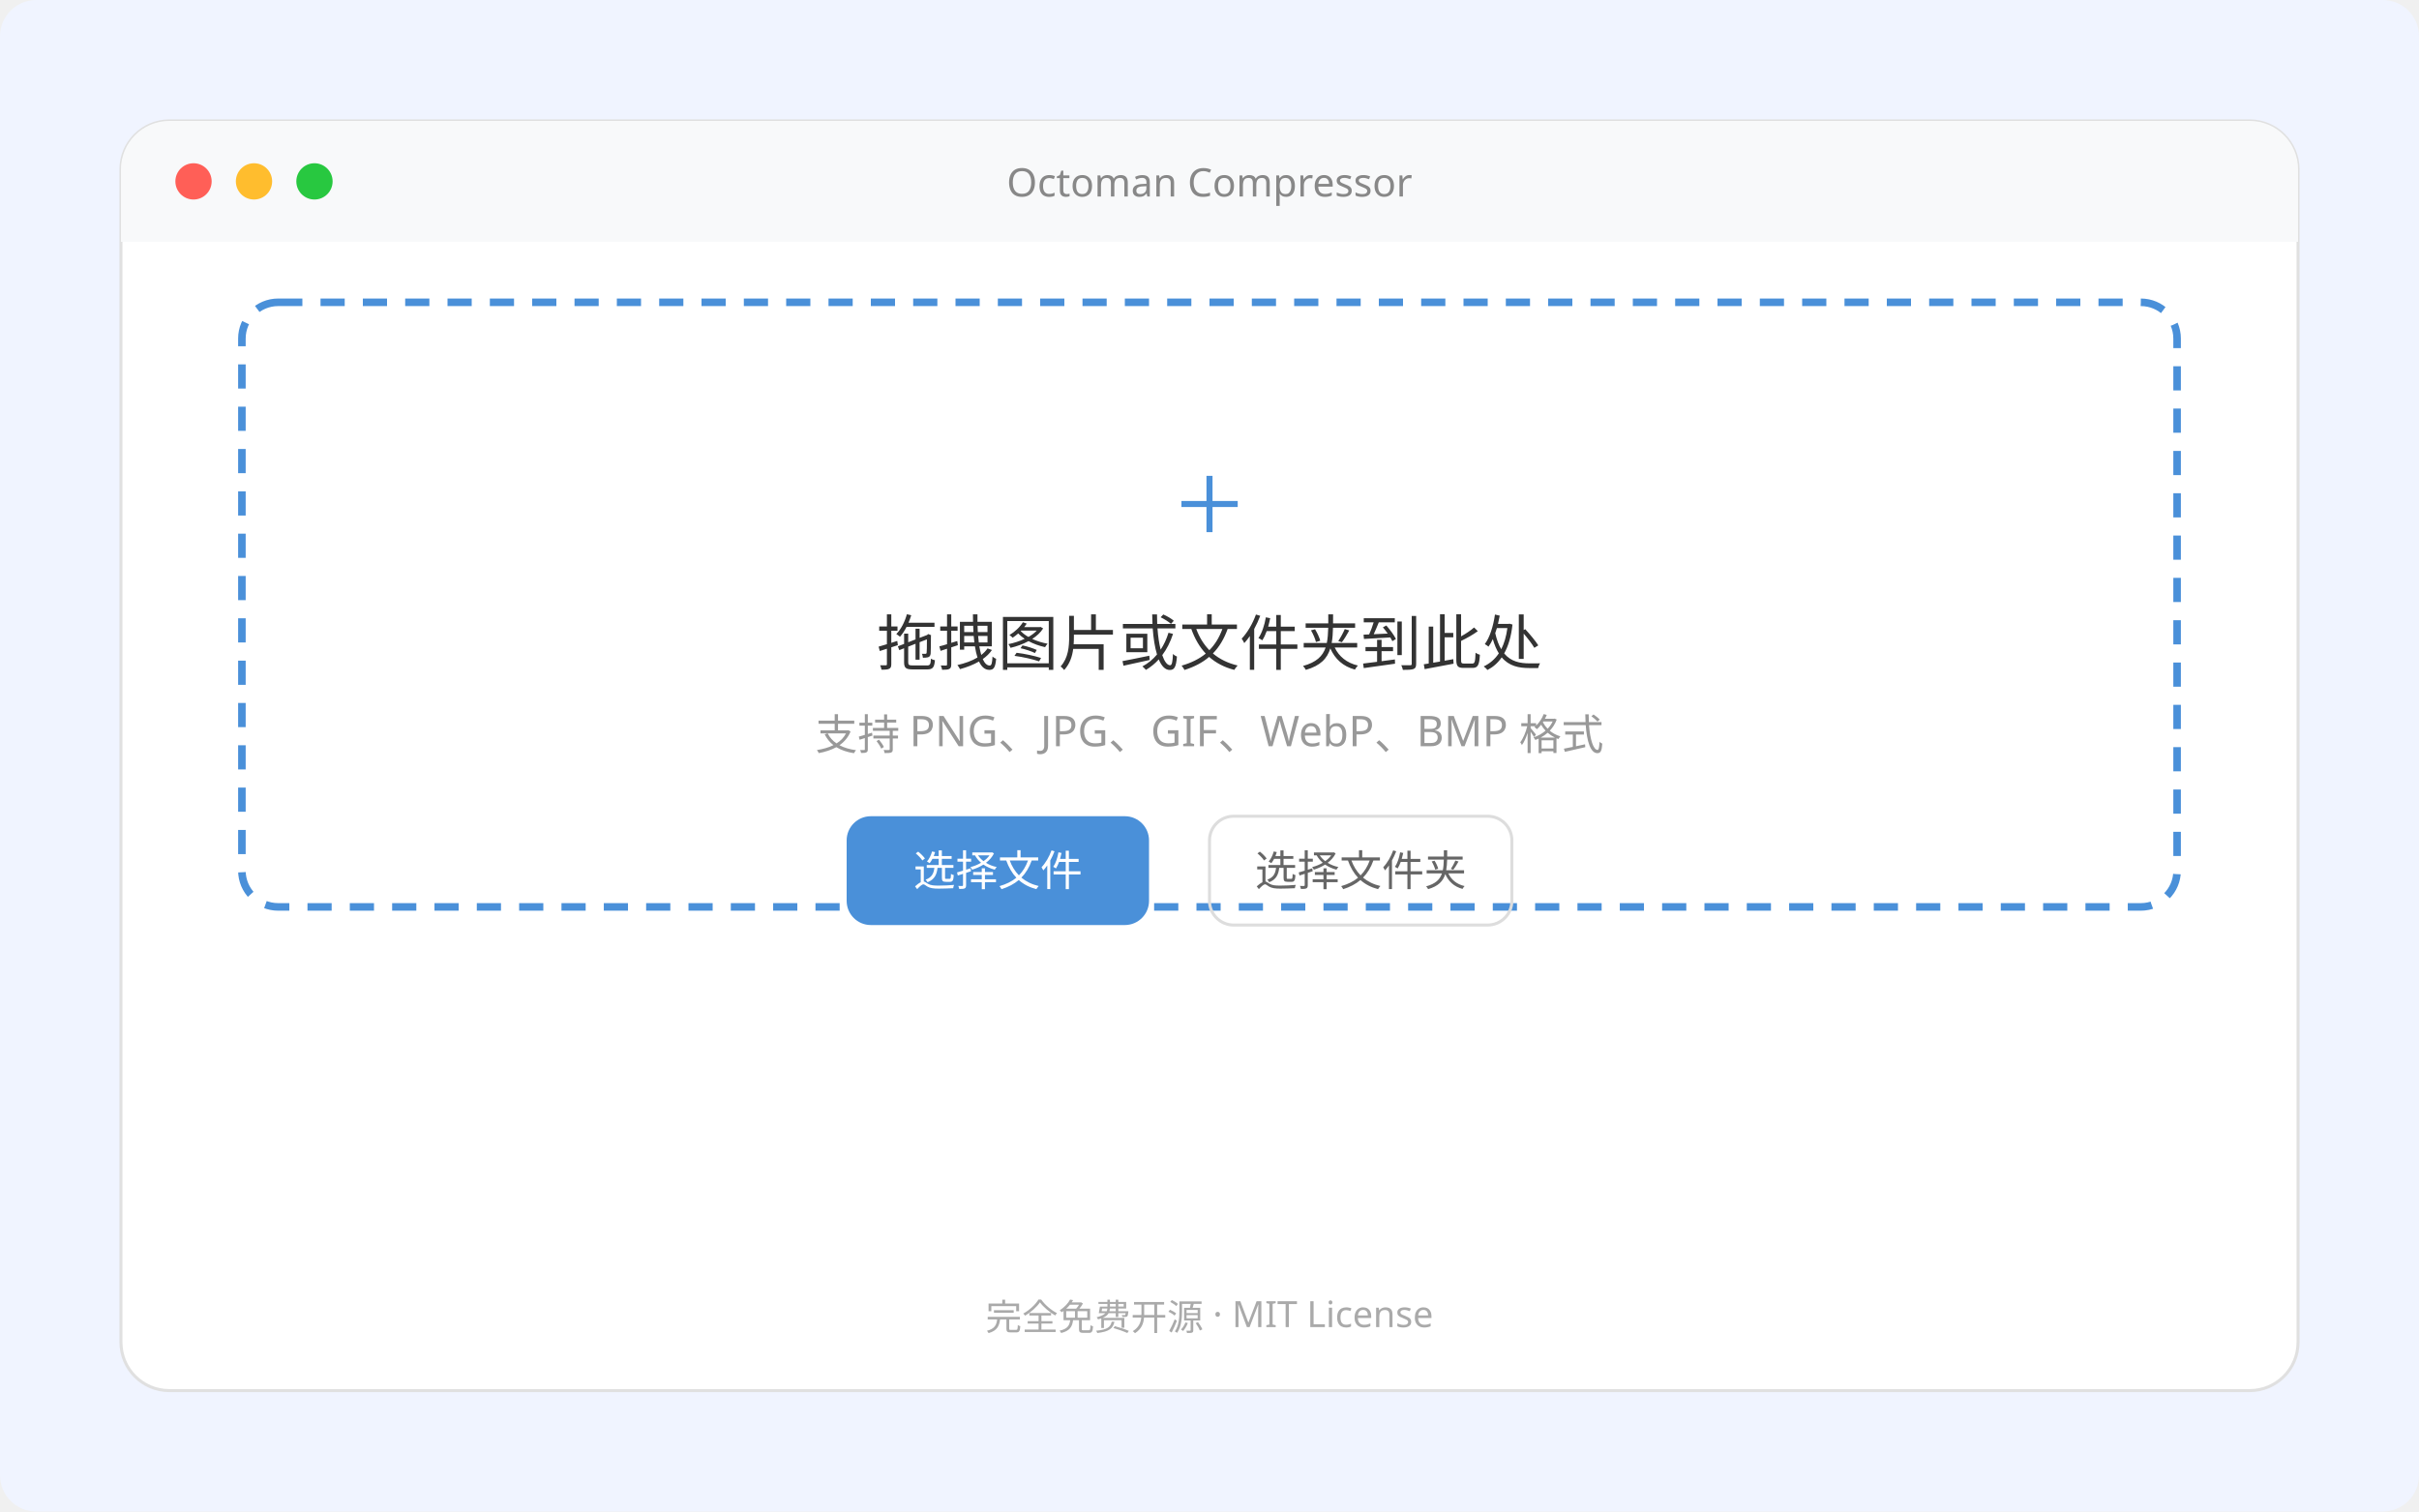
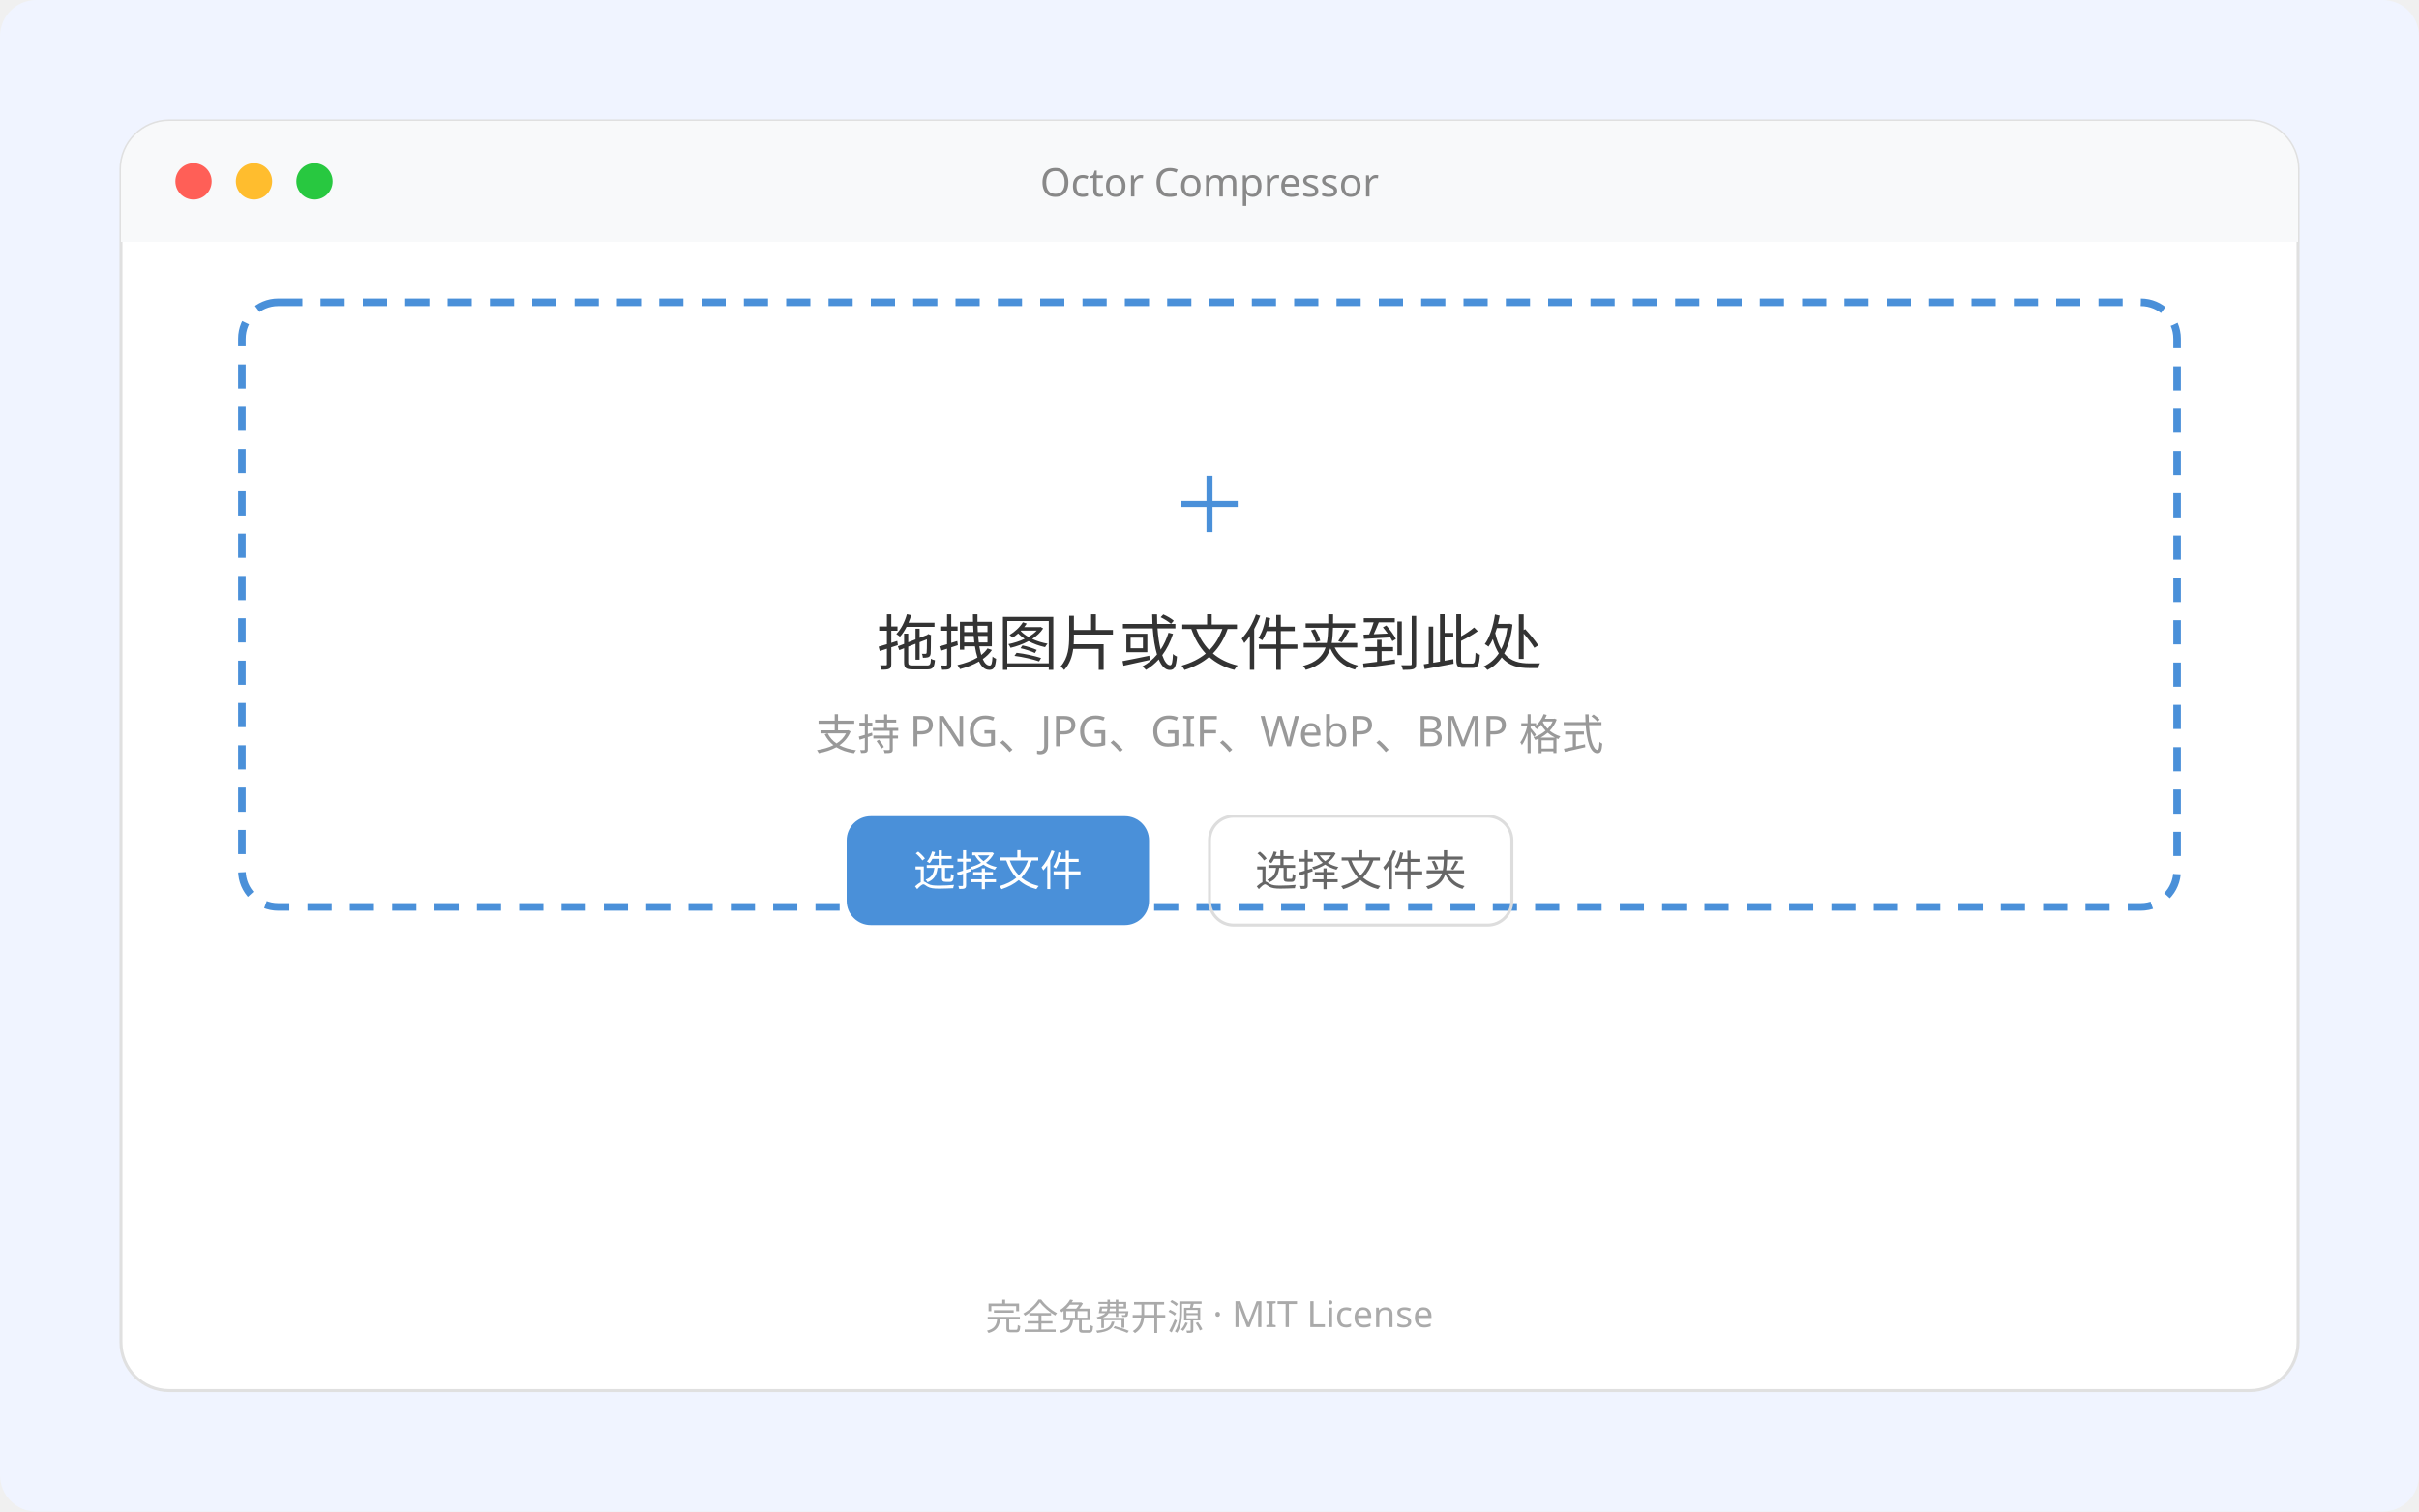
<svg xmlns="http://www.w3.org/2000/svg" width="800" height="500" viewBox="0 0 800 500">
  <rect width="800" height="500" fill="#f0f4ff" rx="12" />
  <rect x="40" y="40" width="720" height="420" rx="16" fill="white" stroke="#e0e0e0" stroke-width="1" />
  <rect x="40" y="40" width="720" height="40" rx="16" fill="#f8f9fa" />
  <rect x="40" y="64" width="720" height="16" fill="#f8f9fa" />
  <circle cx="64" cy="60" r="6" fill="#ff5f57" />
  <circle cx="84" cy="60" r="6" fill="#ffbd2e" />
  <circle cx="104" cy="60" r="6" fill="#28c840" />
-   <text x="400" y="65" text-anchor="middle" fill="#888" font-size="13" font-family="sans-serif">Octoman Compressor</text>
+   <text x="400" y="65" text-anchor="middle" fill="#888" font-size="13" font-family="sans-serif">Octor Compressor</text>
  <rect x="80" y="100" width="640" height="200" rx="12" fill="none" stroke="#4A90D9" stroke-width="2.5" stroke-dasharray="8,6" />
  <text x="400" y="180" text-anchor="middle" fill="#4A90D9" font-size="40">+</text>
  <text x="400" y="220" text-anchor="middle" fill="#333" font-size="20" font-family="sans-serif" font-weight="500">拖拽图片或文件夹到此处</text>
  <text x="400" y="248" text-anchor="middle" fill="#999" font-size="14" font-family="sans-serif">支持 PNG、JPG、GIF、WebP、BMP 格式</text>
  <rect x="280" y="270" width="100" height="36" rx="8" fill="#4A90D9" />
  <text x="330" y="293" text-anchor="middle" fill="white" font-size="14" font-family="sans-serif">选择文件</text>
  <rect x="400" y="270" width="100" height="36" rx="8" fill="none" stroke="#ddd" stroke-width="1" />
  <text x="450" y="293" text-anchor="middle" fill="#666" font-size="14" font-family="sans-serif">选择文件夹</text>
  <text x="400" y="440" text-anchor="middle" fill="#aaa" font-size="12" font-family="sans-serif">完全免费开源 · MIT License</text>
</svg>
